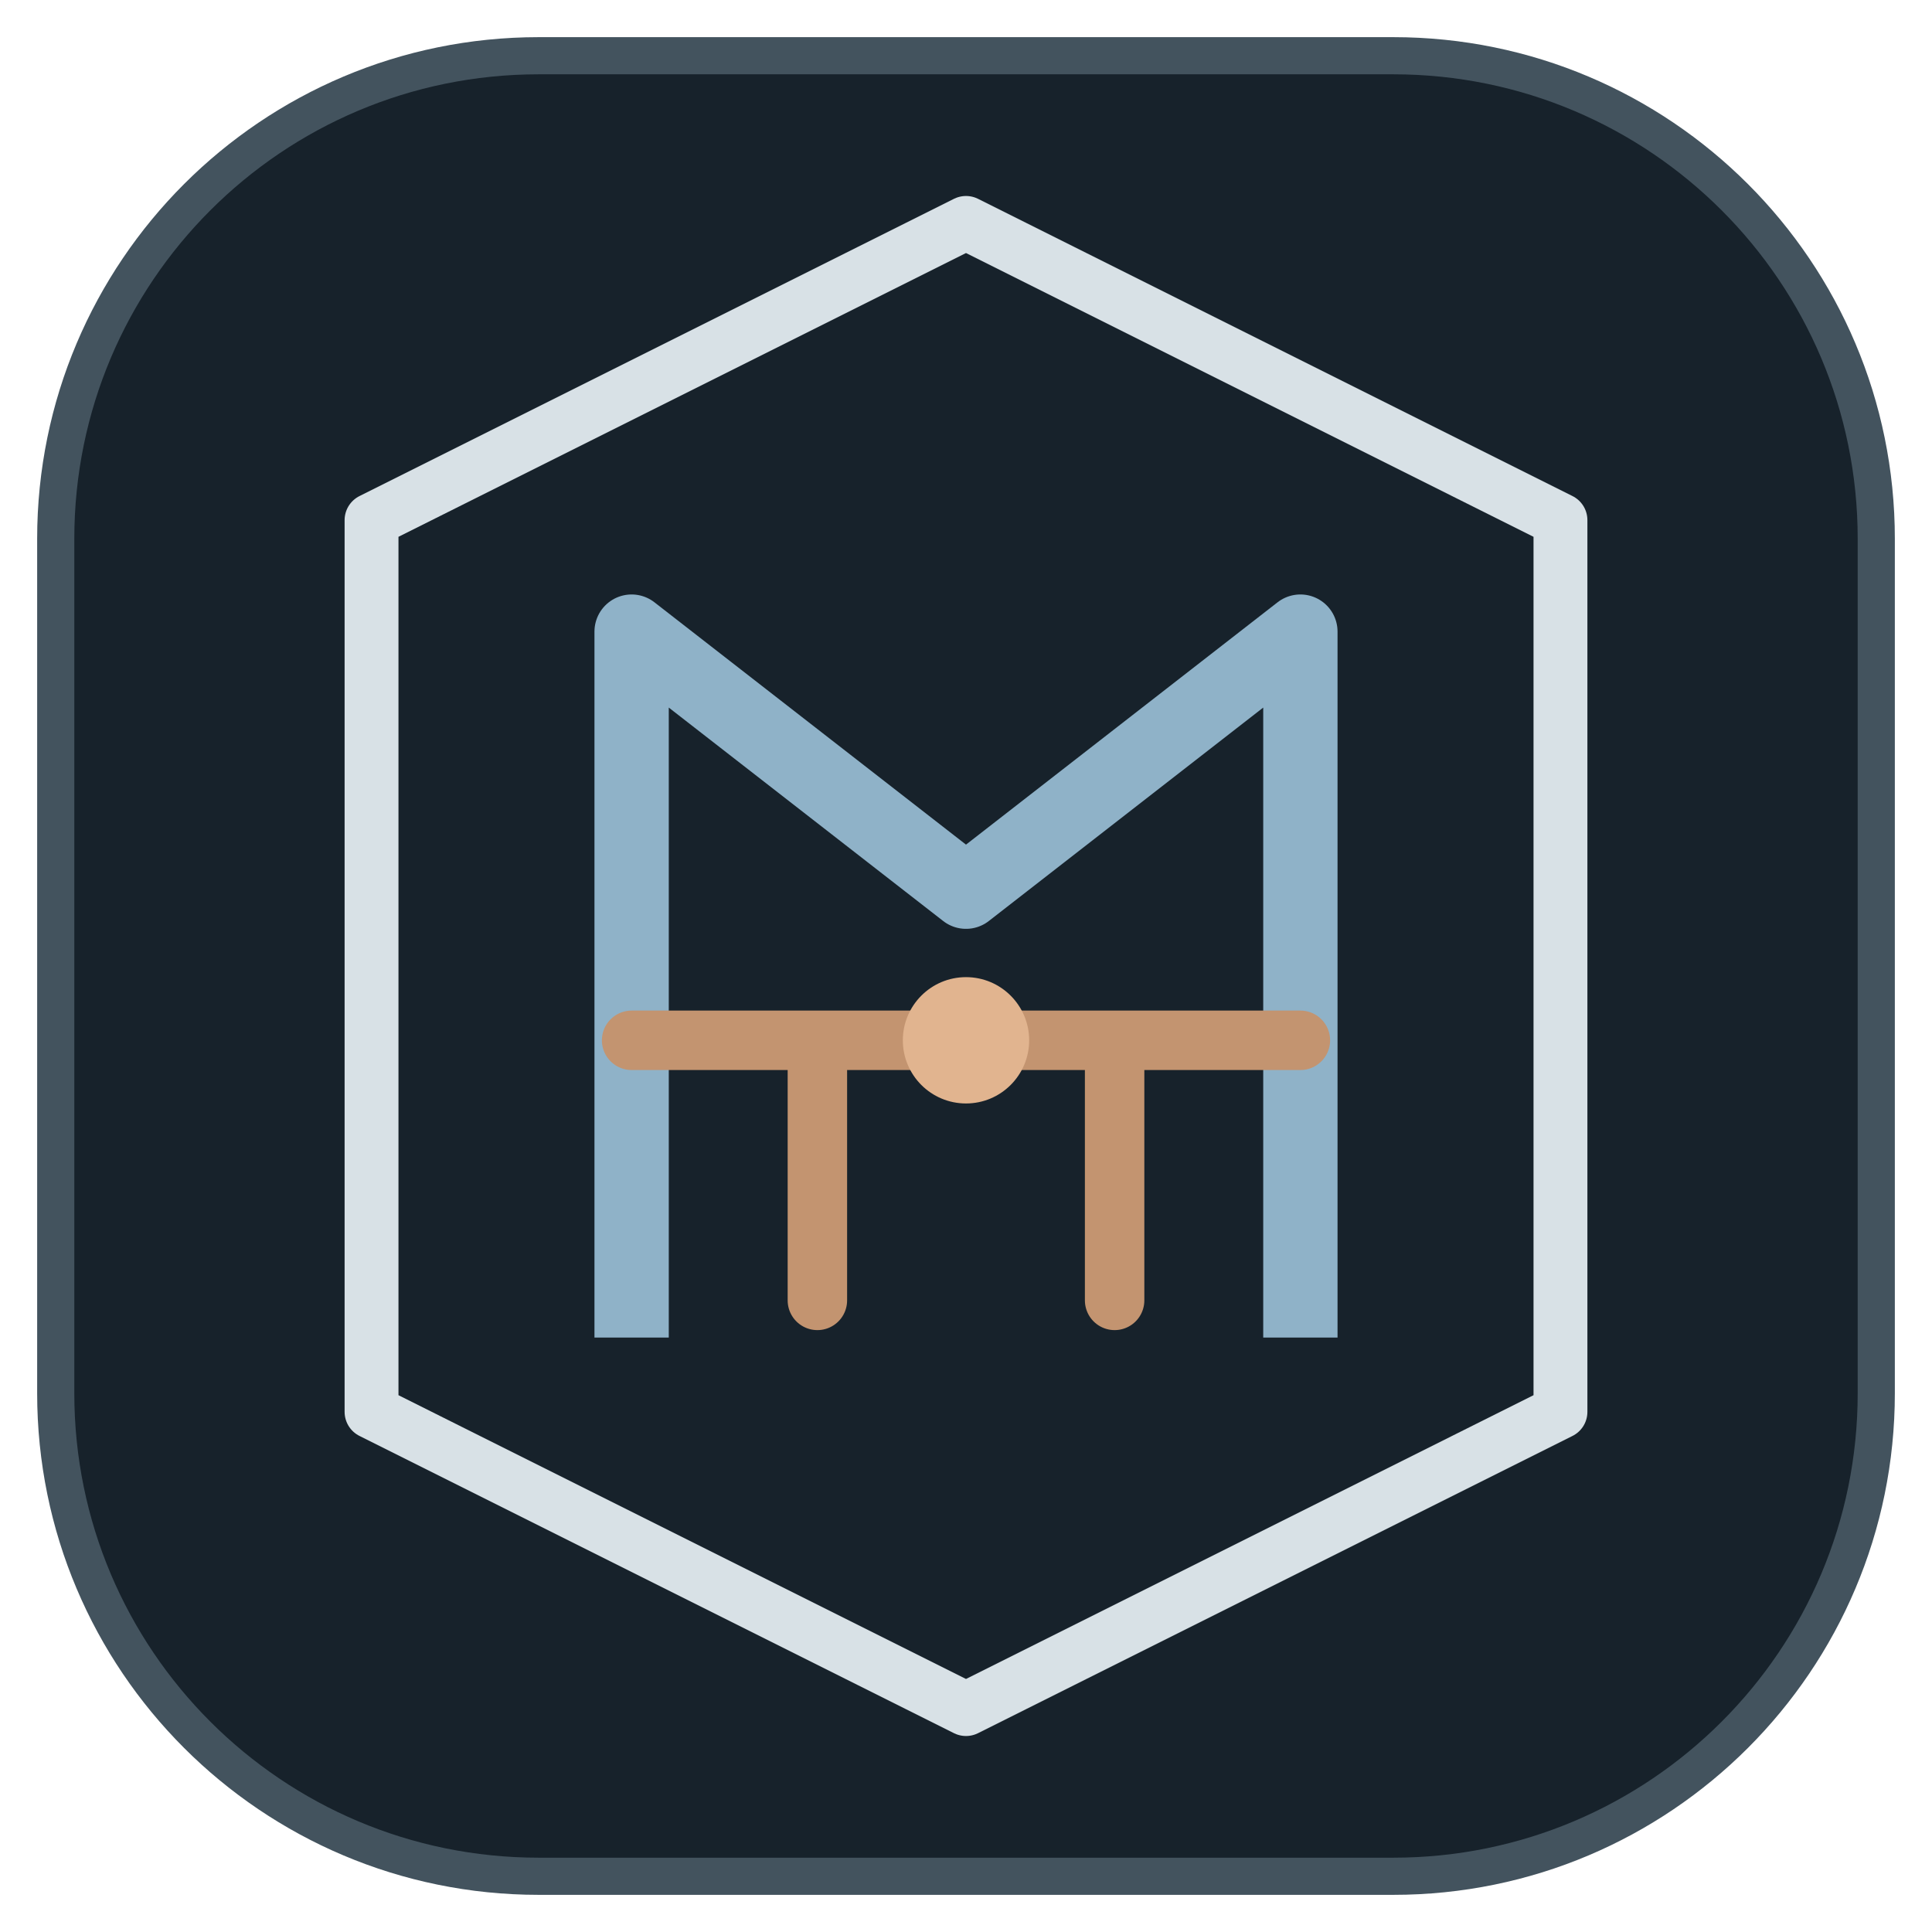
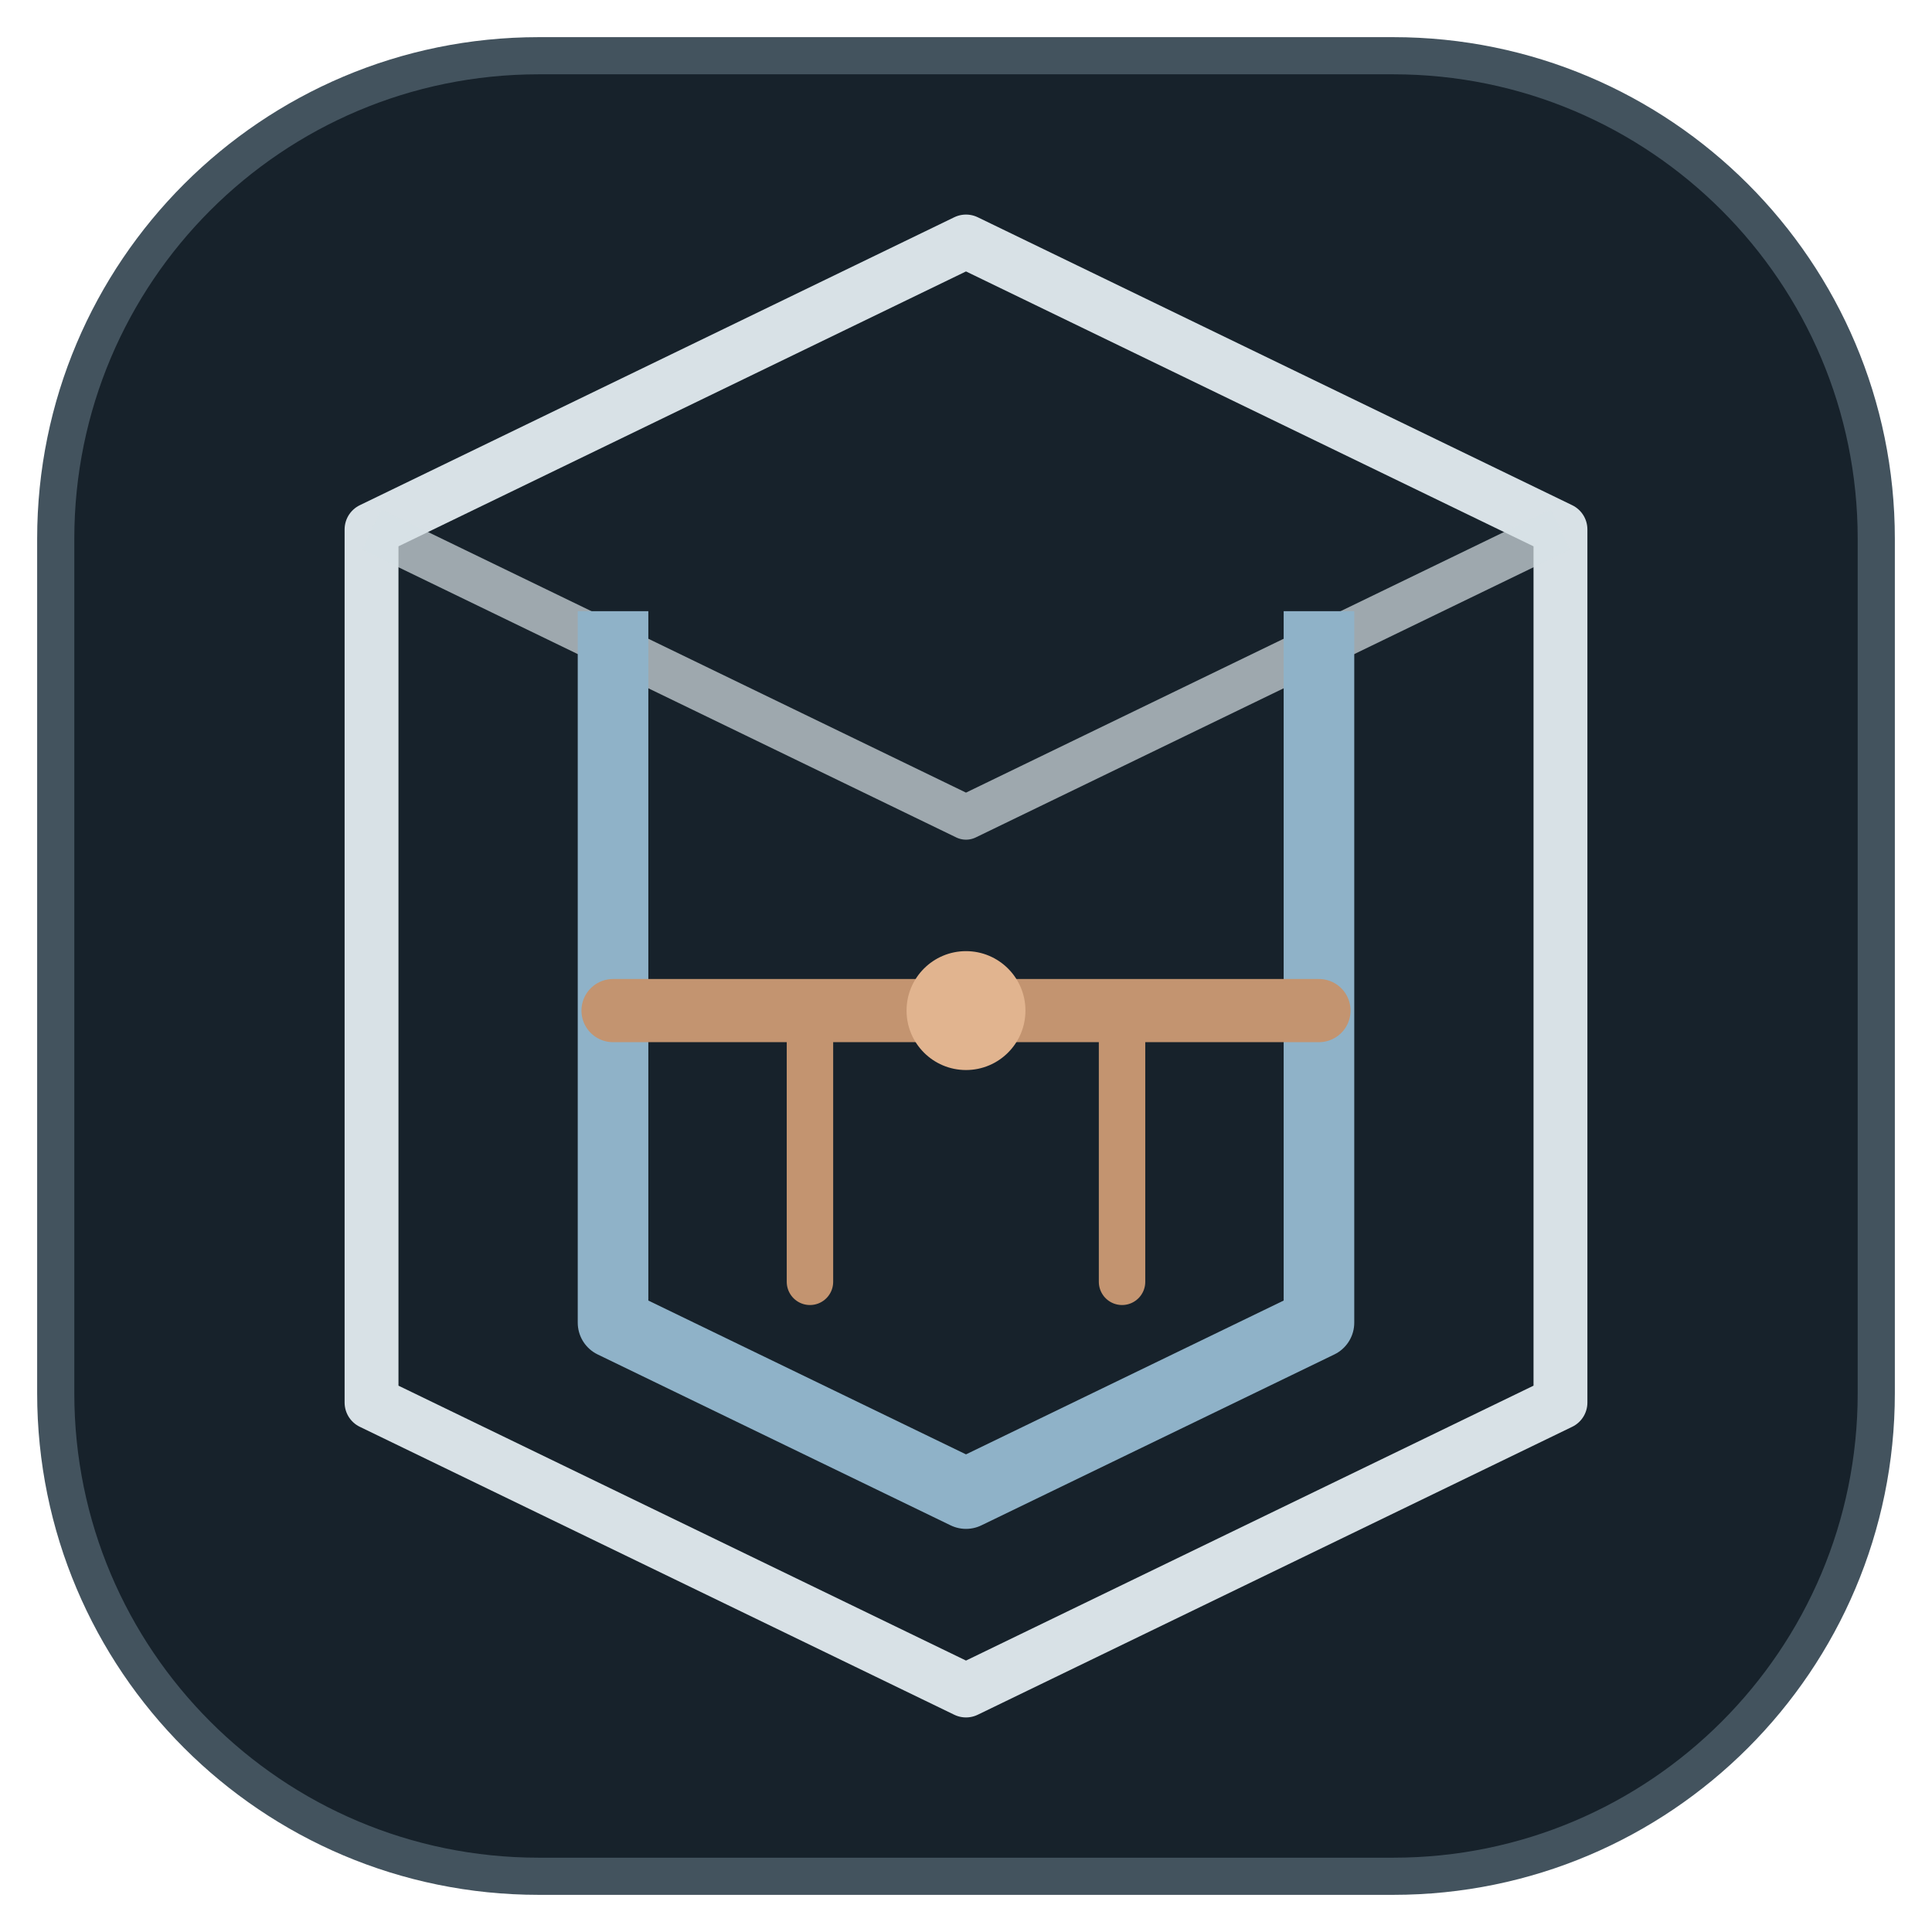
<svg xmlns="http://www.w3.org/2000/svg" viewBox="0 0 52 52" fill="none">
  <rect x="1.5" y="1.5" width="49" height="49" rx="13" fill="#17222B" stroke="#43535E" />
-   <path d="M10 14 26 6 42 14V38L26 46 10 38V14Z" stroke="#D8E1E6" stroke-width="1.45" stroke-linejoin="round" />
-   <path d="M17 35V17L26 24L35 17V35" stroke="#8FB2C8" stroke-width="2" stroke-linecap="square" stroke-linejoin="round" />
-   <path d="M17 28H35M22 28V35M30 28V35" stroke="#C39470" stroke-width="1.6" stroke-linecap="round" />
-   <circle cx="26" cy="28" r="1.7" fill="#E1B48F" />
+   <path d="M10 14.25 26 6.5 42 14.25v23.5L26 45.5 10 37.75Z" stroke="#D8E1E6" stroke-width="1.45" stroke-linejoin="round" />
+   <path d="M10 14.25 26 22 42 14.25" stroke="#D8E1E6" stroke-opacity=".7" stroke-width="1.2" stroke-linejoin="round" />
+   <path d="M16.5 17.4v18.2L26 40.2l9.5-4.6V17.4" stroke="#8FB2C8" stroke-width="1.9" stroke-linecap="square" stroke-linejoin="round" />
+   <path d="M16.5 27.2h19" stroke="#C39470" stroke-width="1.7" stroke-linecap="round" />
+   <path d="M21.8 27.2v7.3M30.2 27.2v7.3" stroke="#C39470" stroke-width="1.25" stroke-linecap="round" />
+   <circle cx="26" cy="27.2" r="1.6" fill="#E1B48F" />
</svg>
